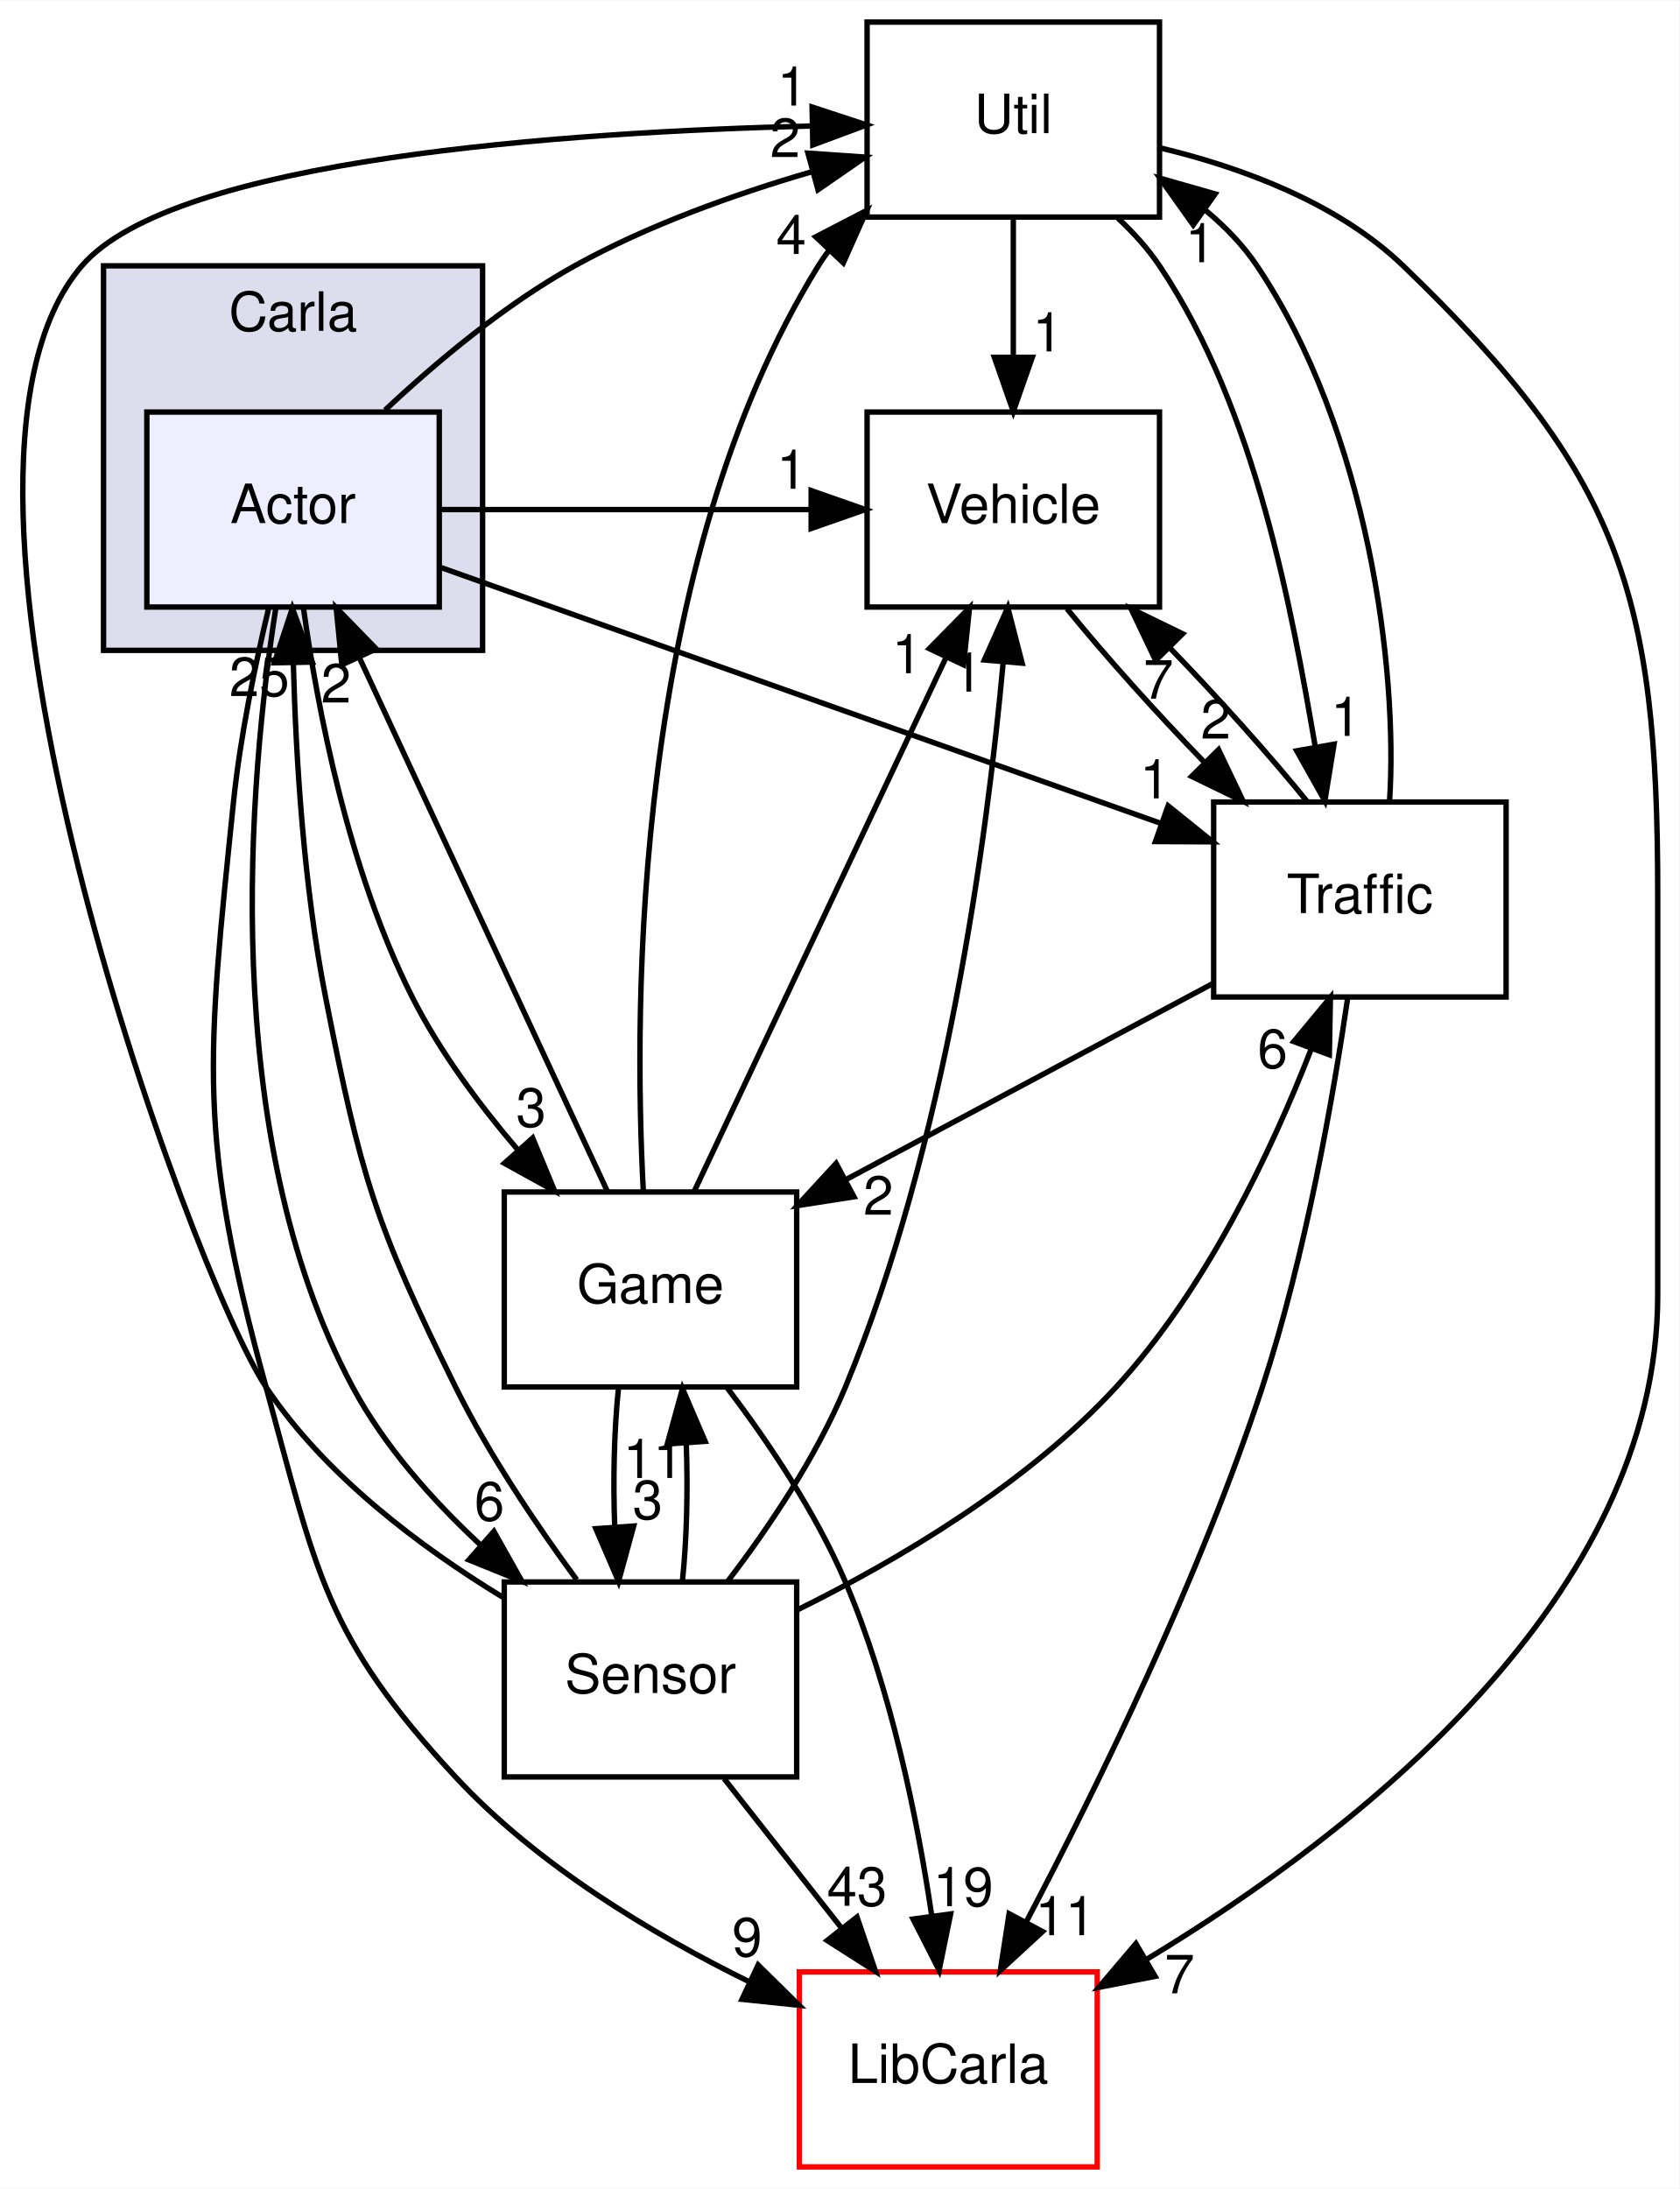
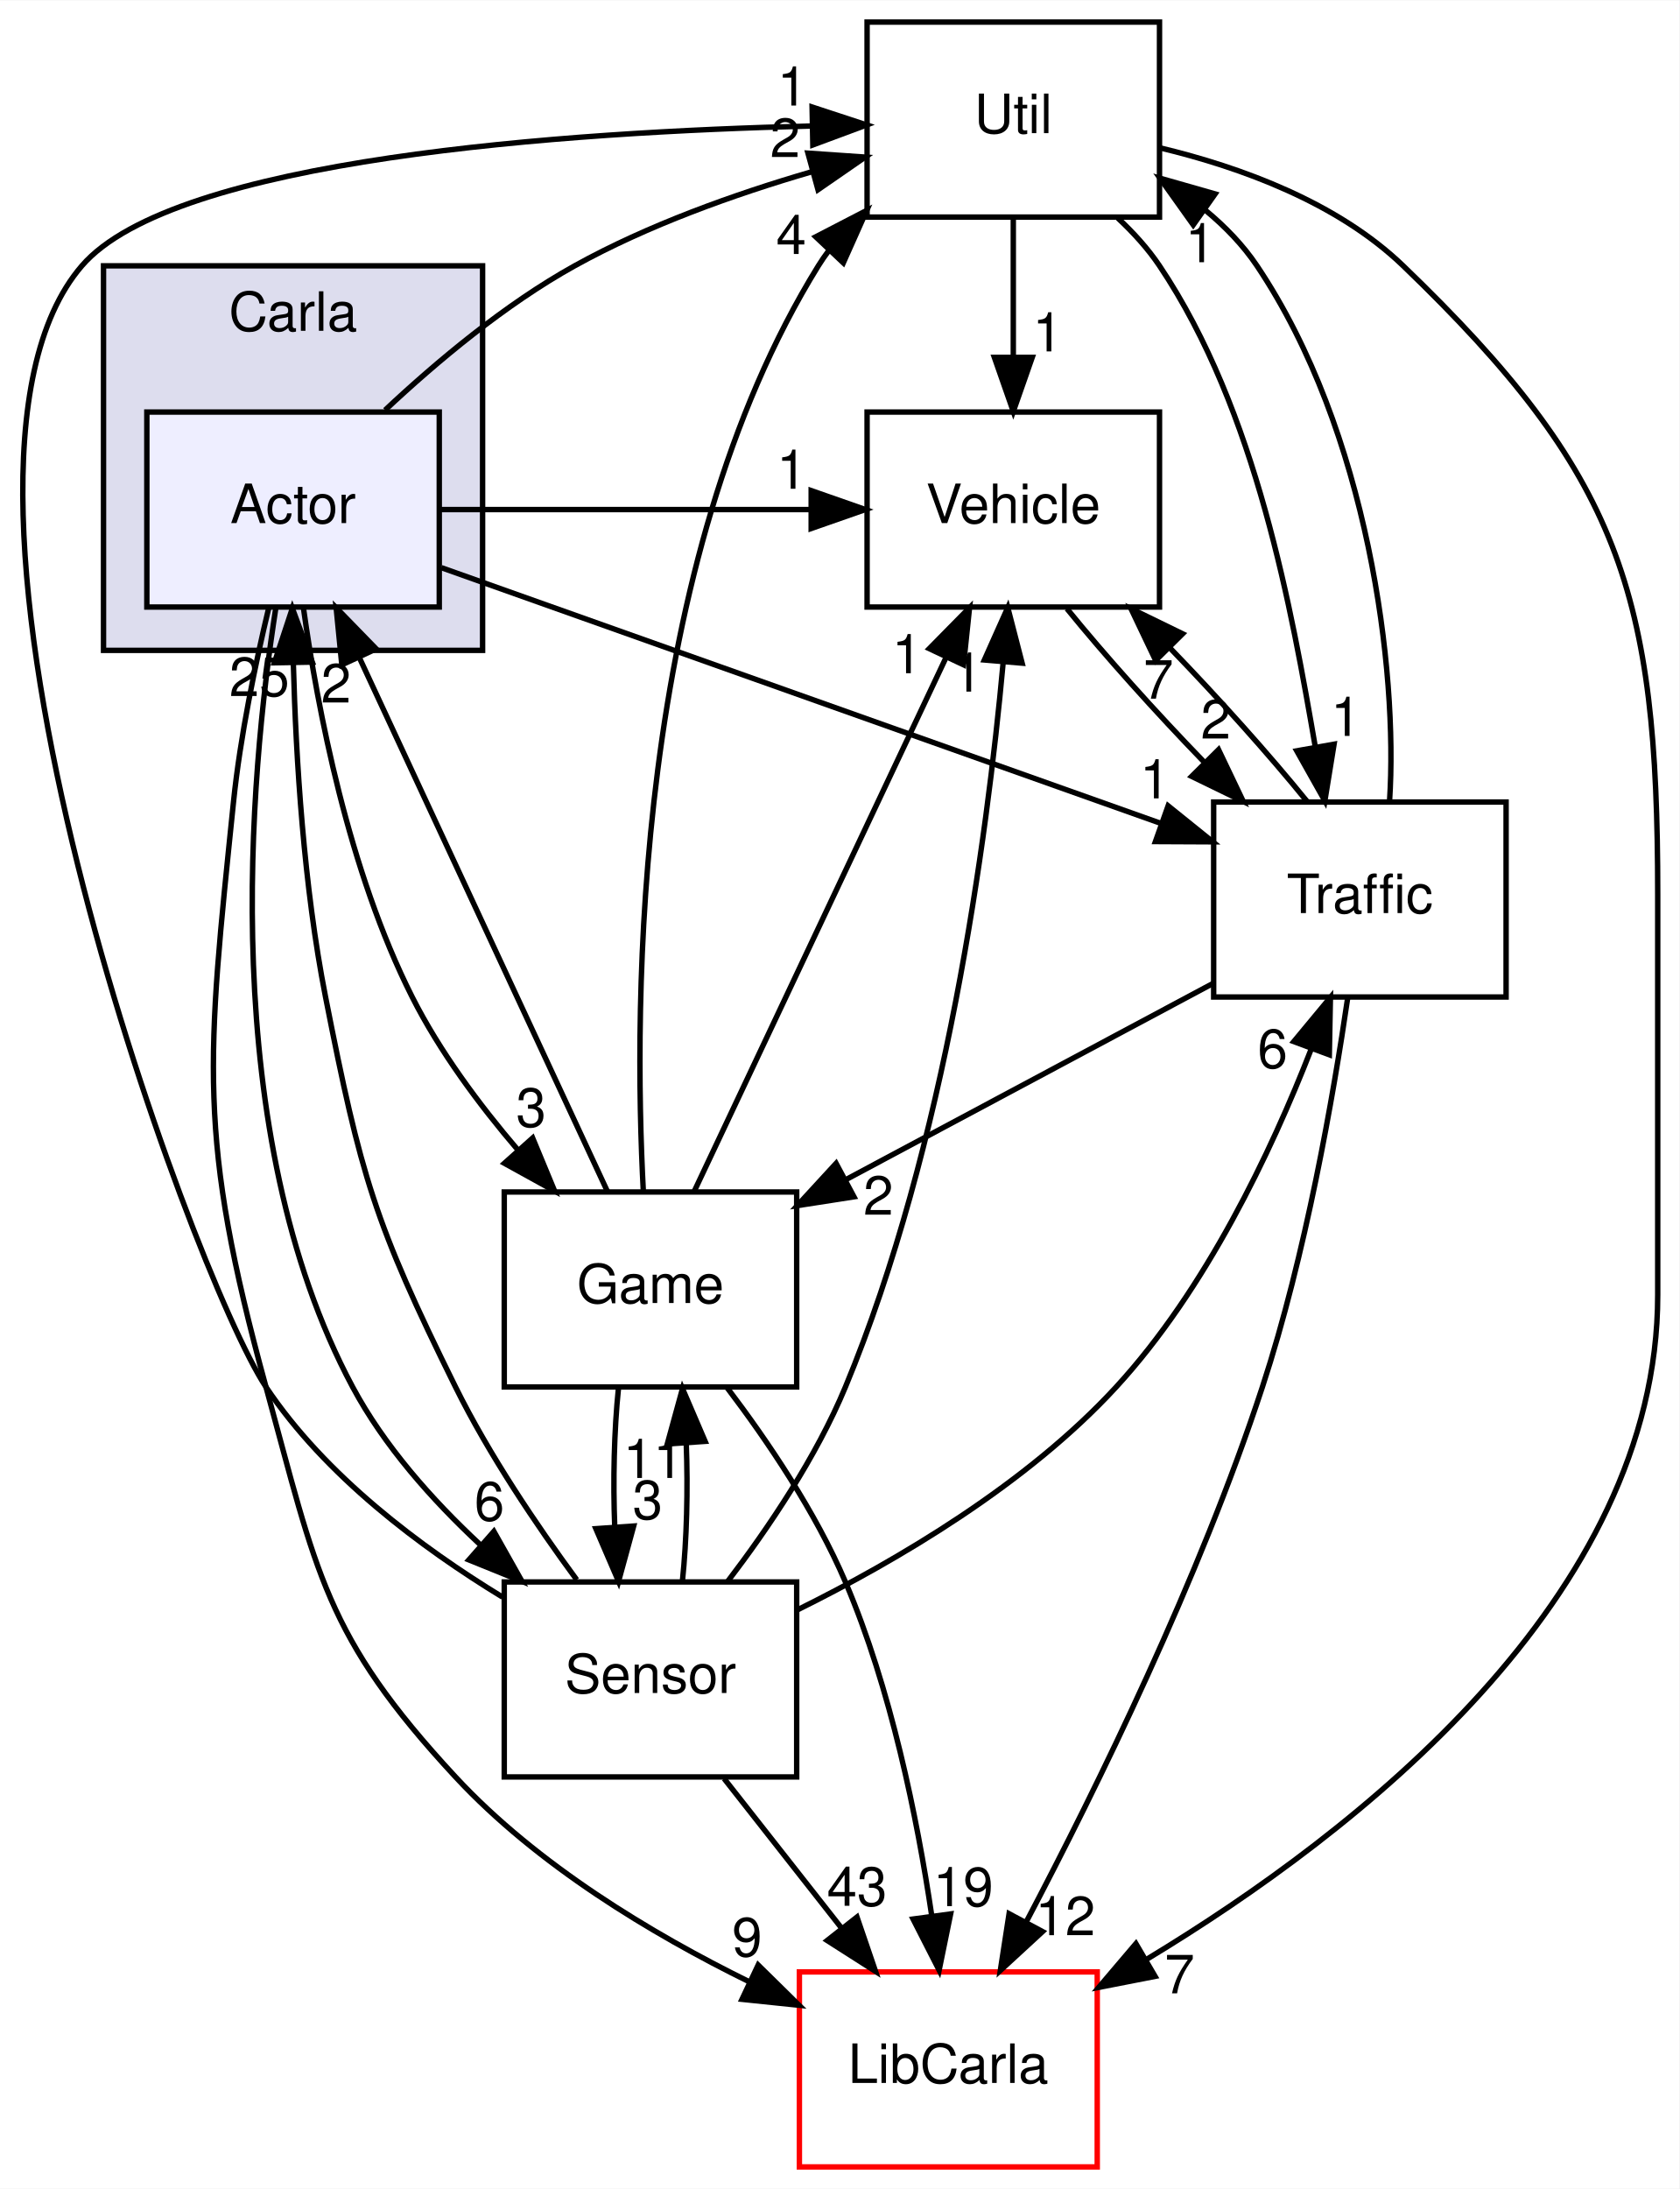
<svg xmlns="http://www.w3.org/2000/svg" xmlns:xlink="http://www.w3.org/1999/xlink" width="310pt" height="404pt" viewBox="0.00 0.00 310.12 404.00">
  <g id="graph0" class="graph" transform="scale(1 1) rotate(0) translate(4 400)">
    <polygon fill="white" stroke="none" points="-4,4 -4,-400 306.116,-400 306.116,4 -4,4" />
    <g id="clust1" class="cluster">
      <g id="a_clust1">
        <a xlink:href="dir_8fc34afb5f07a67966c78bf5319f94ae.html" target="_top" xlink:title="Carla">
          <polygon fill="#ddddee" stroke="black" points="15.116,-280 15.116,-351 85.116,-351 85.116,-280 15.116,-280" />
          <text text-anchor="middle" x="50.116" y="-339" font-family="Helvetica,sans-Serif" font-size="10.00">Carla</text>
        </a>
      </g>
    </g>
    <g id="node1" class="node">
      <g id="a_node1">
        <a xlink:href="dir_31691989b6ffa820edb06b9eb32cc520.html" target="_top" xlink:title="Actor">
          <polygon fill="#eeeeff" stroke="black" points="77.116,-324 23.116,-324 23.116,-288 77.116,-288 77.116,-324" />
          <text text-anchor="middle" x="50.116" y="-303.5" font-family="Helvetica,sans-Serif" font-size="10.00">Actor</text>
        </a>
      </g>
    </g>
    <g id="node2" class="node">
      <g id="a_node2">
        <a xlink:href="dir_c0211e659583c36c301432102f960843.html" target="_top" xlink:title="Util">
          <polygon fill="none" stroke="black" points="210.116,-396 156.116,-396 156.116,-360 210.116,-360 210.116,-396" />
          <text text-anchor="middle" x="183.116" y="-375.5" font-family="Helvetica,sans-Serif" font-size="10.00">Util</text>
        </a>
      </g>
    </g>
    <g id="edge20" class="edge">
      <path fill="none" stroke="black" d="M67.106,-324.358C76.691,-333.342 89.292,-343.887 102.116,-351 115.627,-358.494 131.621,-364.205 145.813,-368.339" />
      <polygon fill="black" stroke="black" points="145.197,-371.799 155.767,-371.073 147.051,-365.049 145.197,-371.799" />
      <g id="a_edge20-headlabel">
        <a xlink:href="dir_000012_000011.html" target="_top" xlink:title="2">
          <text text-anchor="middle" x="140.979" y="-371.085" font-family="Helvetica,sans-Serif" font-size="10.00">2</text>
        </a>
      </g>
    </g>
    <g id="node3" class="node">
      <g id="a_node3">
        <a xlink:href="dir_4d620431c9b0dc62fca23e1ed91a49b6.html" target="_top" xlink:title="Vehicle">
          <polygon fill="none" stroke="black" points="210.116,-324 156.116,-324 156.116,-288 210.116,-288 210.116,-324" />
          <text text-anchor="middle" x="183.116" y="-303.5" font-family="Helvetica,sans-Serif" font-size="10.00">Vehicle</text>
        </a>
      </g>
    </g>
    <g id="edge21" class="edge">
      <path fill="none" stroke="black" d="M77.132,-306C99.972,-306 122.812,-306 145.652,-306" />
      <polygon fill="black" stroke="black" points="145.792,-309.5 155.792,-306 145.792,-302.5 145.792,-309.5" />
      <g id="a_edge21-headlabel">
        <a xlink:href="dir_000012_000029.html" target="_top" xlink:title="1">
          <text text-anchor="middle" x="142.197" y="-309.839" font-family="Helvetica,sans-Serif" font-size="10.00">1</text>
        </a>
      </g>
    </g>
    <g id="node4" class="node">
      <g id="a_node4">
        <a xlink:href="dir_32df69f29a08a23c97cd630e5cd47b2e.html" target="_top" xlink:title="Sensor">
          <polygon fill="none" stroke="black" points="143.116,-108 89.116,-108 89.116,-72 143.116,-72 143.116,-108" />
          <text text-anchor="middle" x="116.116" y="-87.5" font-family="Helvetica,sans-Serif" font-size="10.00">Sensor</text>
        </a>
      </g>
    </g>
    <g id="edge22" class="edge">
      <path fill="none" stroke="black" d="M46.925,-287.773C42.108,-256.887 36.004,-190.936 61.116,-144 66.922,-133.148 75.747,-123.199 84.639,-114.923" />
      <polygon fill="black" stroke="black" points="87.199,-117.334 92.397,-108.102 82.576,-112.077 87.199,-117.334" />
      <g id="a_edge22-headlabel">
        <a xlink:href="dir_000012_000017.html" target="_top" xlink:title="6">
          <text text-anchor="middle" x="86.374" y="-119.339" font-family="Helvetica,sans-Serif" font-size="10.00">6</text>
        </a>
      </g>
    </g>
    <g id="node5" class="node">
      <g id="a_node5">
        <a xlink:href="dir_1604d568fa4d964dfa9079b701bbfa07.html" target="_top" xlink:title="LibCarla">
          <polygon fill="white" stroke="red" points="198.616,-36 143.616,-36 143.616,-0 198.616,-0 198.616,-36" />
          <text text-anchor="middle" x="171.116" y="-15.5" font-family="Helvetica,sans-Serif" font-size="10.00">LibCarla</text>
        </a>
      </g>
    </g>
    <g id="edge23" class="edge">
      <path fill="none" stroke="black" d="M45.652,-287.953C43.181,-277.63 40.364,-264.153 39.116,-252 34.205,-204.177 32.395,-190.36 45.116,-144 54.531,-109.688 55.916,-98.084 80.116,-72 95.152,-55.793 116.287,-43.072 134.405,-34.159" />
      <polygon fill="black" stroke="black" points="136.001,-37.276 143.555,-29.847 133.017,-30.944 136.001,-37.276" />
      <g id="a_edge23-headlabel">
        <a xlink:href="dir_000012_000000.html" target="_top" xlink:title="9">
          <text text-anchor="middle" x="133.96" y="-38.876" font-family="Helvetica,sans-Serif" font-size="10.00">9</text>
        </a>
      </g>
    </g>
    <g id="node6" class="node">
      <g id="a_node6">
        <a xlink:href="dir_cf78ae8ffd0f6192e117b8a1751c2bbd.html" target="_top" xlink:title="Traffic">
          <polygon fill="none" stroke="black" points="274.116,-252 220.116,-252 220.116,-216 274.116,-216 274.116,-252" />
          <text text-anchor="middle" x="247.116" y="-231.5" font-family="Helvetica,sans-Serif" font-size="10.00">Traffic</text>
        </a>
      </g>
    </g>
    <g id="edge24" class="edge">
      <path fill="none" stroke="black" d="M77.508,-295.267C112.058,-282.99 171.6,-261.833 210.156,-248.133" />
      <polygon fill="black" stroke="black" points="211.706,-251.297 219.956,-244.651 209.362,-244.701 211.706,-251.297" />
      <g id="a_edge24-headlabel">
        <a xlink:href="dir_000012_000053.html" target="_top" xlink:title="1">
          <text text-anchor="middle" x="209.269" y="-252.676" font-family="Helvetica,sans-Serif" font-size="10.00">1</text>
        </a>
      </g>
    </g>
    <g id="node7" class="node">
      <g id="a_node7">
        <a xlink:href="dir_b708e75f0564cefaa95a07ef1c60fa1d.html" target="_top" xlink:title="Game">
          <polygon fill="none" stroke="black" points="143.116,-180 89.116,-180 89.116,-144 143.116,-144 143.116,-180" />
          <text text-anchor="middle" x="116.116" y="-159.5" font-family="Helvetica,sans-Serif" font-size="10.00">Game</text>
        </a>
      </g>
    </g>
    <g id="edge25" class="edge">
      <path fill="none" stroke="black" d="M52.039,-287.806C54.63,-269.273 60.35,-239.301 72.116,-216 77.181,-205.969 84.456,-196.161 91.637,-187.763" />
      <polygon fill="black" stroke="black" points="94.358,-189.971 98.416,-180.184 89.141,-185.304 94.358,-189.971" />
      <g id="a_edge25-headlabel">
        <a xlink:href="dir_000012_000022.html" target="_top" xlink:title="3">
          <text text-anchor="middle" x="94.078" y="-192.043" font-family="Helvetica,sans-Serif" font-size="10.00">3</text>
        </a>
      </g>
    </g>
    <g id="edge1" class="edge">
      <path fill="none" stroke="black" d="M183.116,-359.697C183.116,-351.983 183.116,-342.712 183.116,-334.112" />
      <polygon fill="black" stroke="black" points="186.616,-334.104 183.116,-324.104 179.616,-334.104 186.616,-334.104" />
      <g id="a_edge1-headlabel">
        <a xlink:href="dir_000011_000029.html" target="_top" xlink:title="1">
          <text text-anchor="middle" x="189.455" y="-335.199" font-family="Helvetica,sans-Serif" font-size="10.00">1</text>
        </a>
      </g>
    </g>
    <g id="edge2" class="edge">
      <path fill="none" stroke="black" d="M210.273,-372.763C225.139,-369.194 242.954,-362.703 255.116,-351 295.198,-312.429 302.116,-290.627 302.116,-235 302.116,-235 302.116,-235 302.116,-161 302.116,-105.107 246.608,-61.811 207.857,-38.396" />
      <polygon fill="black" stroke="black" points="209.296,-35.183 198.898,-33.151 205.76,-41.224 209.296,-35.183" />
      <g id="a_edge2-headlabel">
        <a xlink:href="dir_000011_000000.html" target="_top" xlink:title="7">
          <text text-anchor="middle" x="213.832" y="-32.048" font-family="Helvetica,sans-Serif" font-size="10.00">7</text>
        </a>
      </g>
    </g>
    <g id="edge3" class="edge">
      <path fill="none" stroke="black" d="M202.427,-359.806C205.285,-357.143 207.968,-354.201 210.116,-351 228.097,-324.207 234.563,-287.079 238.896,-262.108" />
      <polygon fill="black" stroke="black" points="242.351,-262.674 240.65,-252.216 235.458,-261.452 242.351,-262.674" />
      <g id="a_edge3-headlabel">
        <a xlink:href="dir_000011_000053.html" target="_top" xlink:title="1">
          <text text-anchor="middle" x="244.519" y="-264.209" font-family="Helvetica,sans-Serif" font-size="10.00">1</text>
        </a>
      </g>
    </g>
    <g id="edge4" class="edge">
      <path fill="none" stroke="black" d="M193.02,-287.697C199.965,-279.135 209.364,-268.656 218.433,-259.304" />
      <polygon fill="black" stroke="black" points="221.02,-261.666 225.583,-252.104 216.053,-256.734 221.02,-261.666" />
      <g id="a_edge4-headlabel">
        <a xlink:href="dir_000029_000053.html" target="_top" xlink:title="2">
          <text text-anchor="middle" x="220.502" y="-263.718" font-family="Helvetica,sans-Serif" font-size="10.00">2</text>
        </a>
      </g>
    </g>
    <g id="edge10" class="edge">
      <path fill="none" stroke="black" d="M102.5,-108.402C95.146,-118.401 86.328,-131.437 80.116,-144 65.165,-174.237 62.636,-182.905 56.116,-216 52.1,-236.384 50.645,-259.846 50.17,-277.561" />
      <polygon fill="black" stroke="black" points="46.667,-277.708 49.987,-287.77 53.666,-277.834 46.667,-277.708" />
      <g id="a_edge10-headlabel">
        <a xlink:href="dir_000017_000012.html" target="_top" xlink:title="25">
          <text text-anchor="middle" x="43.893" y="-271.564" font-family="Helvetica,sans-Serif" font-size="10.00">25</text>
        </a>
      </g>
    </g>
    <g id="edge5" class="edge">
      <path fill="none" stroke="black" d="M88.798,-105.207C73.775,-114.36 56.025,-127.61 45.116,-144 31.462,-164.513 -22.636,-311.763 11.116,-351 28.154,-370.807 100.73,-375.717 145.989,-376.819" />
      <polygon fill="black" stroke="black" points="145.963,-380.319 156.029,-377.012 146.098,-373.32 145.963,-380.319" />
      <g id="a_edge5-headlabel">
        <a xlink:href="dir_000017_000011.html" target="_top" xlink:title="1">
          <text text-anchor="middle" x="142.314" y="-380.588" font-family="Helvetica,sans-Serif" font-size="10.00">1</text>
        </a>
      </g>
    </g>
    <g id="edge6" class="edge">
      <path fill="none" stroke="black" d="M130.381,-108.107C137.938,-118.014 146.743,-131.055 152.116,-144 170.646,-188.642 178.233,-244.896 181.241,-277.717" />
      <polygon fill="black" stroke="black" points="177.772,-278.226 182.095,-287.899 184.747,-277.641 177.772,-278.226" />
      <g id="a_edge6-headlabel">
        <a xlink:href="dir_000017_000029.html" target="_top" xlink:title="1">
          <text text-anchor="middle" x="174.642" y="-272.382" font-family="Helvetica,sans-Serif" font-size="10.00">1</text>
        </a>
      </g>
    </g>
    <g id="edge7" class="edge">
      <path fill="none" stroke="black" d="M129.711,-71.697C136.239,-63.389 144.184,-53.277 151.362,-44.141" />
      <polygon fill="black" stroke="black" points="154.251,-46.13 157.677,-36.104 148.746,-41.805 154.251,-46.13" />
      <g id="a_edge7-headlabel">
        <a xlink:href="dir_000017_000000.html" target="_top" xlink:title="43">
          <text text-anchor="middle" x="154.262" y="-48.211" font-family="Helvetica,sans-Serif" font-size="10.00">43</text>
        </a>
      </g>
    </g>
    <g id="edge8" class="edge">
      <path fill="none" stroke="black" d="M143.249,-102.846C161.682,-111.969 185.618,-126.052 202.116,-144 218.702,-162.045 230.705,-187.347 238.121,-206.362" />
      <polygon fill="black" stroke="black" points="234.912,-207.773 241.676,-215.927 241.473,-205.335 234.912,-207.773" />
      <g id="a_edge8-headlabel">
        <a xlink:href="dir_000017_000053.html" target="_top" xlink:title="6">
          <text text-anchor="middle" x="230.998" y="-202.892" font-family="Helvetica,sans-Serif" font-size="10.00">6</text>
        </a>
      </g>
    </g>
    <g id="edge9" class="edge">
      <path fill="none" stroke="black" d="M122.011,-108.104C122.816,-115.791 123.053,-125.054 122.72,-133.665" />
      <polygon fill="black" stroke="black" points="119.224,-133.48 122.032,-143.697 126.208,-133.96 119.224,-133.48" />
      <g id="a_edge9-headlabel">
        <a xlink:href="dir_000017_000022.html" target="_top" xlink:title="11">
          <text text-anchor="middle" x="116.638" y="-127.2" font-family="Helvetica,sans-Serif" font-size="10.00">11</text>
        </a>
      </g>
    </g>
    <g id="edge11" class="edge">
      <path fill="none" stroke="black" d="M252.6,-252.216C254.175,-276.26 248.666,-320.38 228.116,-351 225.582,-354.775 222.306,-358.19 218.653,-361.212" />
      <polygon fill="black" stroke="black" points="216.348,-358.555 210.198,-367.182 220.386,-364.273 216.348,-358.555" />
      <g id="a_edge11-headlabel">
        <a xlink:href="dir_000053_000011.html" target="_top" xlink:title="1">
          <text text-anchor="middle" x="217.646" y="-351.662" font-family="Helvetica,sans-Serif" font-size="10.00">1</text>
        </a>
      </g>
    </g>
    <g id="edge12" class="edge">
      <path fill="none" stroke="black" d="M237.373,-252.104C230.466,-260.636 221.084,-271.108 212.01,-280.478" />
      <polygon fill="black" stroke="black" points="209.408,-278.131 204.852,-287.697 214.378,-283.06 209.408,-278.131" />
      <g id="a_edge12-headlabel">
        <a xlink:href="dir_000053_000029.html" target="_top" xlink:title="7">
          <text text-anchor="middle" x="209.922" y="-271.08" font-family="Helvetica,sans-Serif" font-size="10.00">7</text>
        </a>
      </g>
    </g>
    <g id="edge13" class="edge">
      <path fill="none" stroke="black" d="M244.886,-215.964C242.233,-197.821 237.126,-168.415 229.116,-144 217.529,-108.681 198.642,-70.188 185.584,-45.385" />
      <polygon fill="black" stroke="black" points="188.517,-43.447 180.723,-36.271 182.341,-46.741 188.517,-43.447" />
      <g id="a_edge13-headlabel">
-         <a xlink:href="dir_000053_000000.html" target="_top" xlink:title="11">
-           <text text-anchor="middle" x="192.714" y="-42.782" font-family="Helvetica,sans-Serif" font-size="10.00">11</text>
+         <a xlink:href="dir_000053_000000.html" target="_top" xlink:title="12">
+           <text text-anchor="middle" x="192.714" y="-42.782" font-family="Helvetica,sans-Serif" font-size="10.00">12</text>
        </a>
      </g>
    </g>
    <g id="edge14" class="edge">
      <path fill="none" stroke="black" d="M219.973,-218.496C200.3,-207.984 173.5,-193.663 152.052,-182.203" />
      <polygon fill="black" stroke="black" points="153.694,-179.111 143.224,-177.485 150.395,-185.285 153.694,-179.111" />
      <g id="a_edge14-headlabel">
        <a xlink:href="dir_000053_000022.html" target="_top" xlink:title="2">
          <text text-anchor="middle" x="158.202" y="-175.801" font-family="Helvetica,sans-Serif" font-size="10.00">2</text>
        </a>
      </g>
    </g>
    <g id="edge19" class="edge">
      <path fill="none" stroke="black" d="M108.126,-180.189C96.763,-204.638 75.831,-249.673 62.462,-278.436" />
      <polygon fill="black" stroke="black" points="59.118,-277.328 58.077,-287.871 65.466,-280.278 59.118,-277.328" />
      <g id="a_edge19-headlabel">
        <a xlink:href="dir_000022_000012.html" target="_top" xlink:title="2">
          <text text-anchor="middle" x="58.058" y="-270.371" font-family="Helvetica,sans-Serif" font-size="10.00">2</text>
        </a>
      </g>
    </g>
    <g id="edge15" class="edge">
      <path fill="none" stroke="black" d="M114.802,-180.056C112.946,-214.958 112.986,-295.874 147.116,-351 147.704,-351.95 148.342,-352.877 149.02,-353.778" />
      <polygon fill="black" stroke="black" points="146.637,-356.352 156.046,-361.222 151.727,-351.547 146.637,-356.352" />
      <g id="a_edge15-headlabel">
        <a xlink:href="dir_000022_000011.html" target="_top" xlink:title="4">
          <text text-anchor="middle" x="142.105" y="-353.187" font-family="Helvetica,sans-Serif" font-size="10.00">4</text>
        </a>
      </g>
    </g>
    <g id="edge16" class="edge">
      <path fill="none" stroke="black" d="M124.226,-180.189C135.812,-204.745 157.196,-250.066 170.76,-278.812" />
      <polygon fill="black" stroke="black" points="167.601,-280.321 175.034,-287.871 173.932,-277.334 167.601,-280.321" />
      <g id="a_edge16-headlabel">
        <a xlink:href="dir_000022_000029.html" target="_top" xlink:title="1">
          <text text-anchor="middle" x="163.5" y="-275.782" font-family="Helvetica,sans-Serif" font-size="10.00">1</text>
        </a>
      </g>
    </g>
    <g id="edge17" class="edge">
      <path fill="none" stroke="black" d="M110.2,-143.697C109.404,-135.983 109.178,-126.712 109.521,-118.112" />
      <polygon fill="black" stroke="black" points="113.014,-118.324 110.221,-108.104 106.031,-117.836 113.014,-118.324" />
      <g id="a_edge17-headlabel">
        <a xlink:href="dir_000022_000017.html" target="_top" xlink:title="3">
          <text text-anchor="middle" x="115.596" y="-119.608" font-family="Helvetica,sans-Serif" font-size="10.00">3</text>
        </a>
      </g>
    </g>
    <g id="edge18" class="edge">
      <path fill="none" stroke="black" d="M130.281,-143.851C137.806,-133.93 146.613,-120.89 152.116,-108 160.529,-88.293 165.361,-64.488 168.044,-46.458" />
      <polygon fill="black" stroke="black" points="171.543,-46.705 169.419,-36.325 164.606,-45.764 171.543,-46.705" />
      <g id="a_edge18-headlabel">
        <a xlink:href="dir_000022_000000.html" target="_top" xlink:title="19">
          <text text-anchor="middle" x="173.873" y="-48.149" font-family="Helvetica,sans-Serif" font-size="10.00">19</text>
        </a>
      </g>
    </g>
  </g>
</svg>
